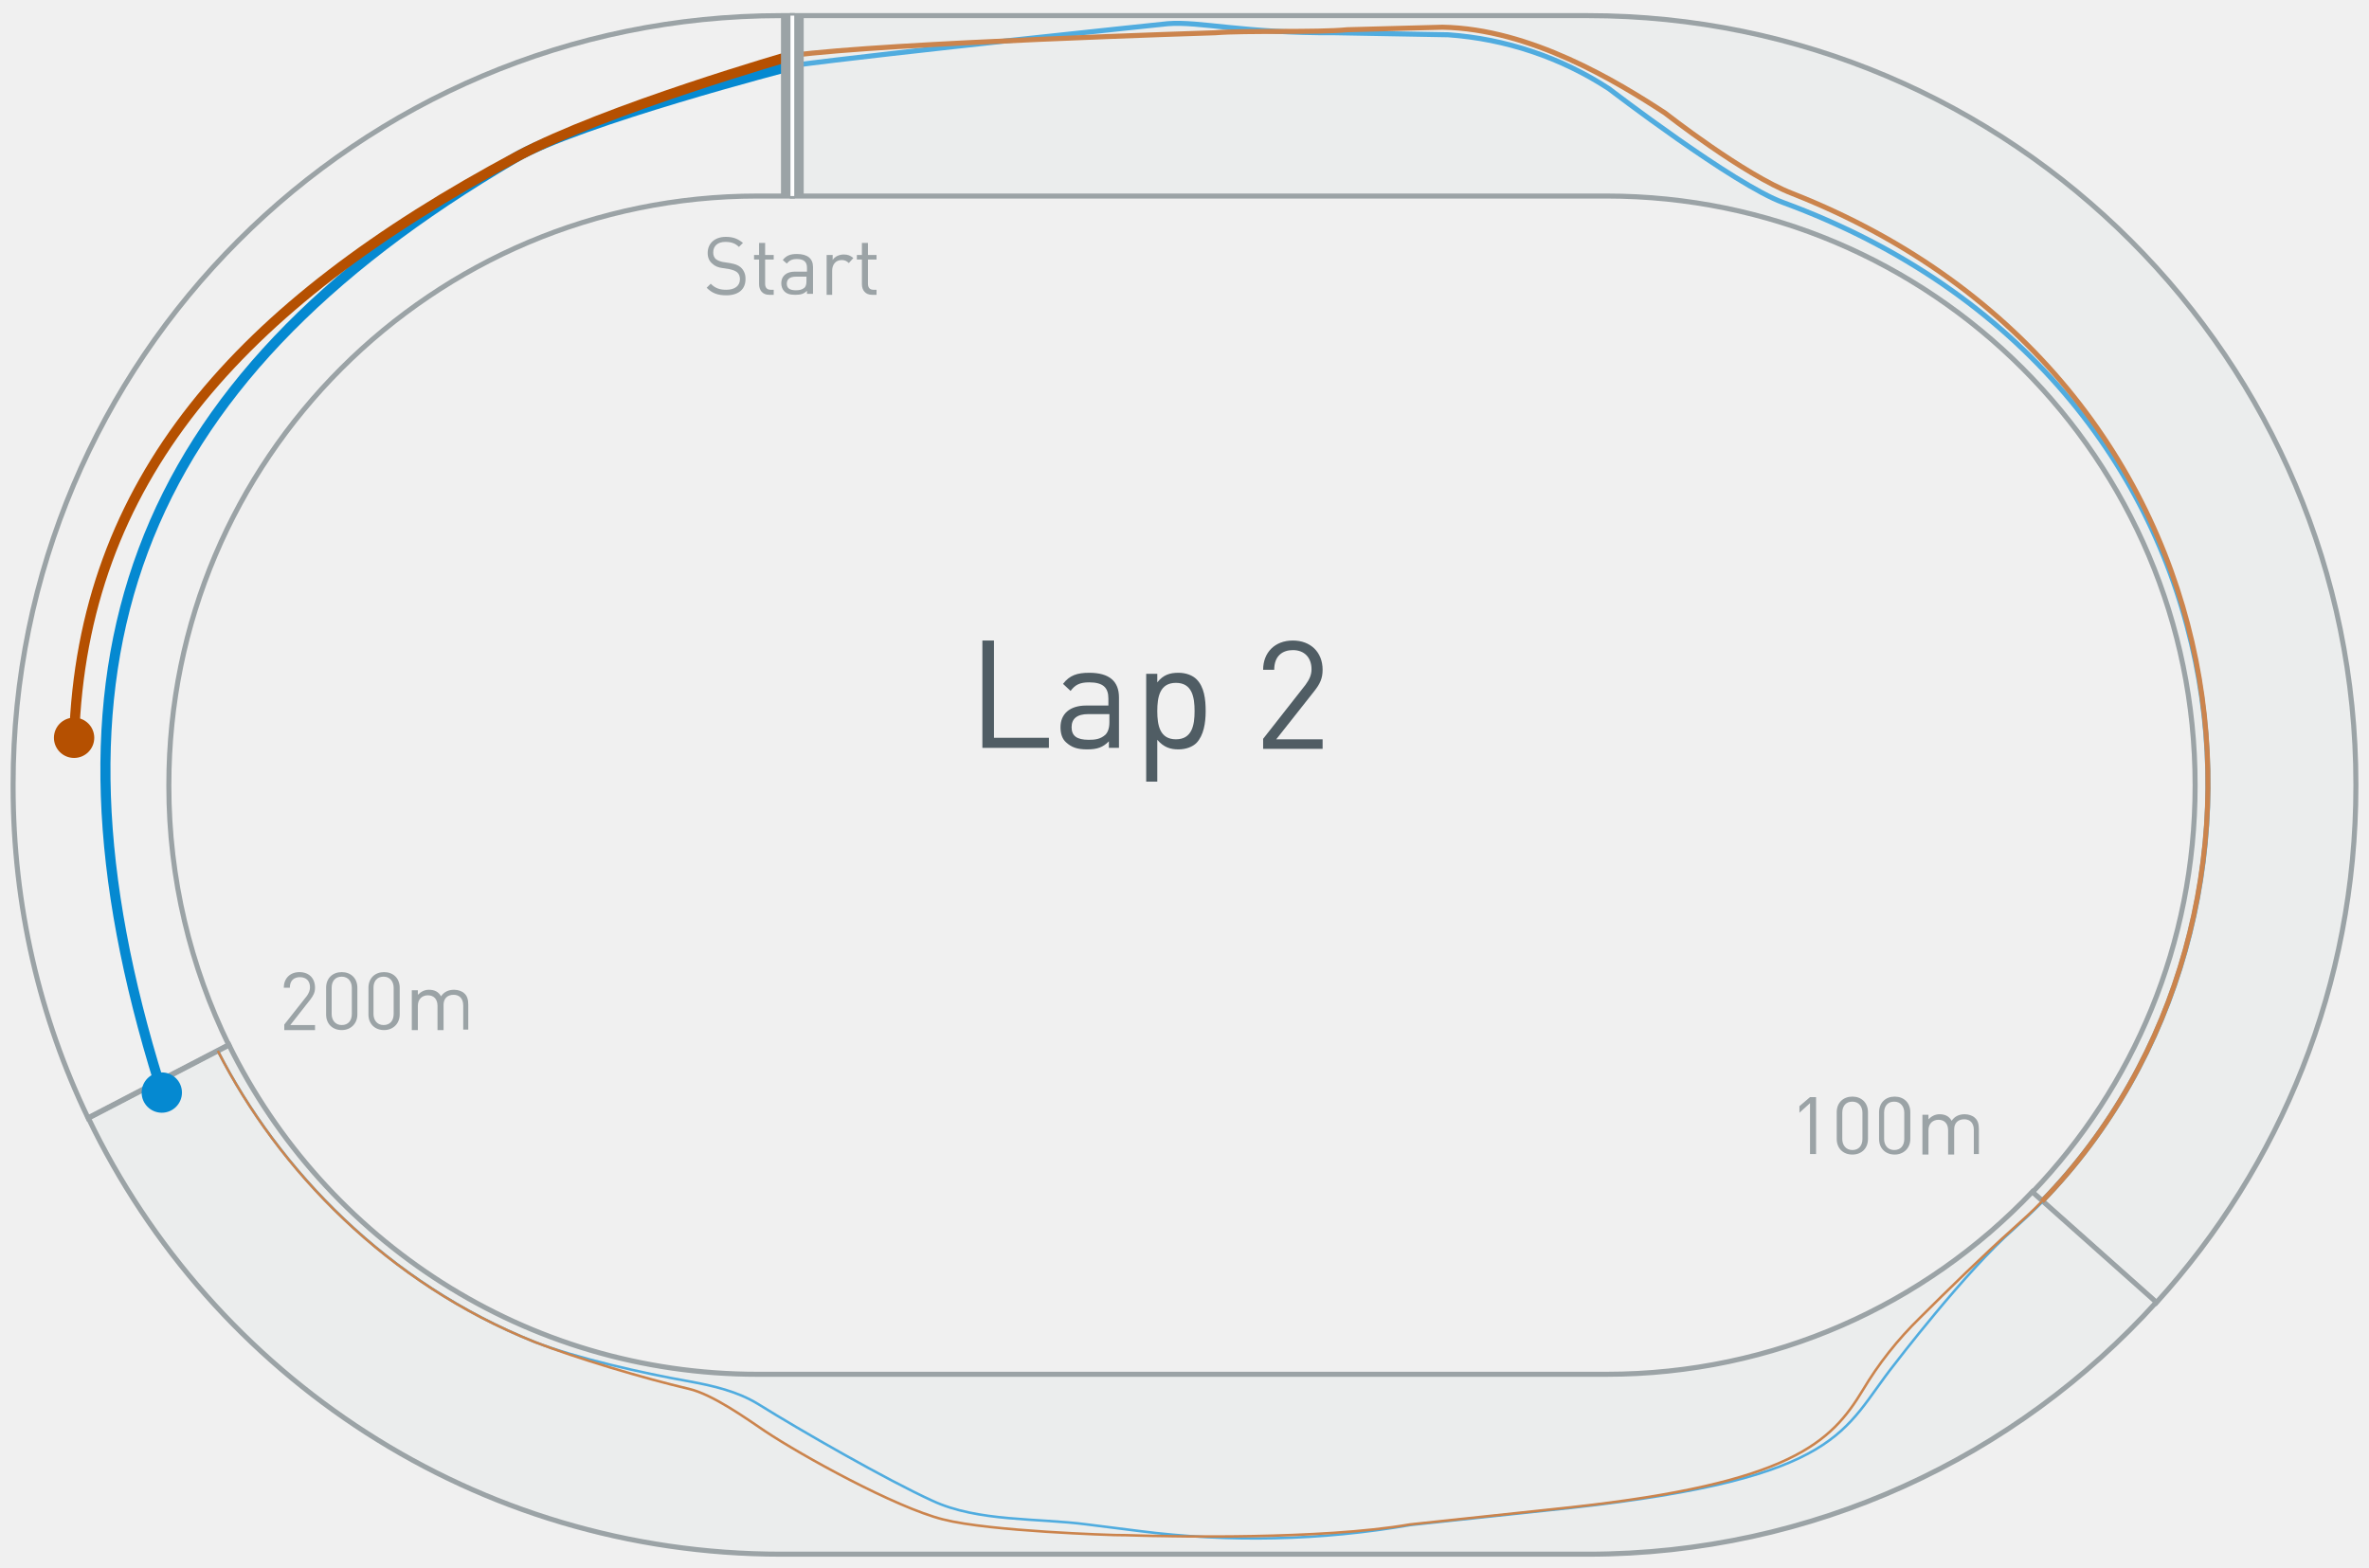
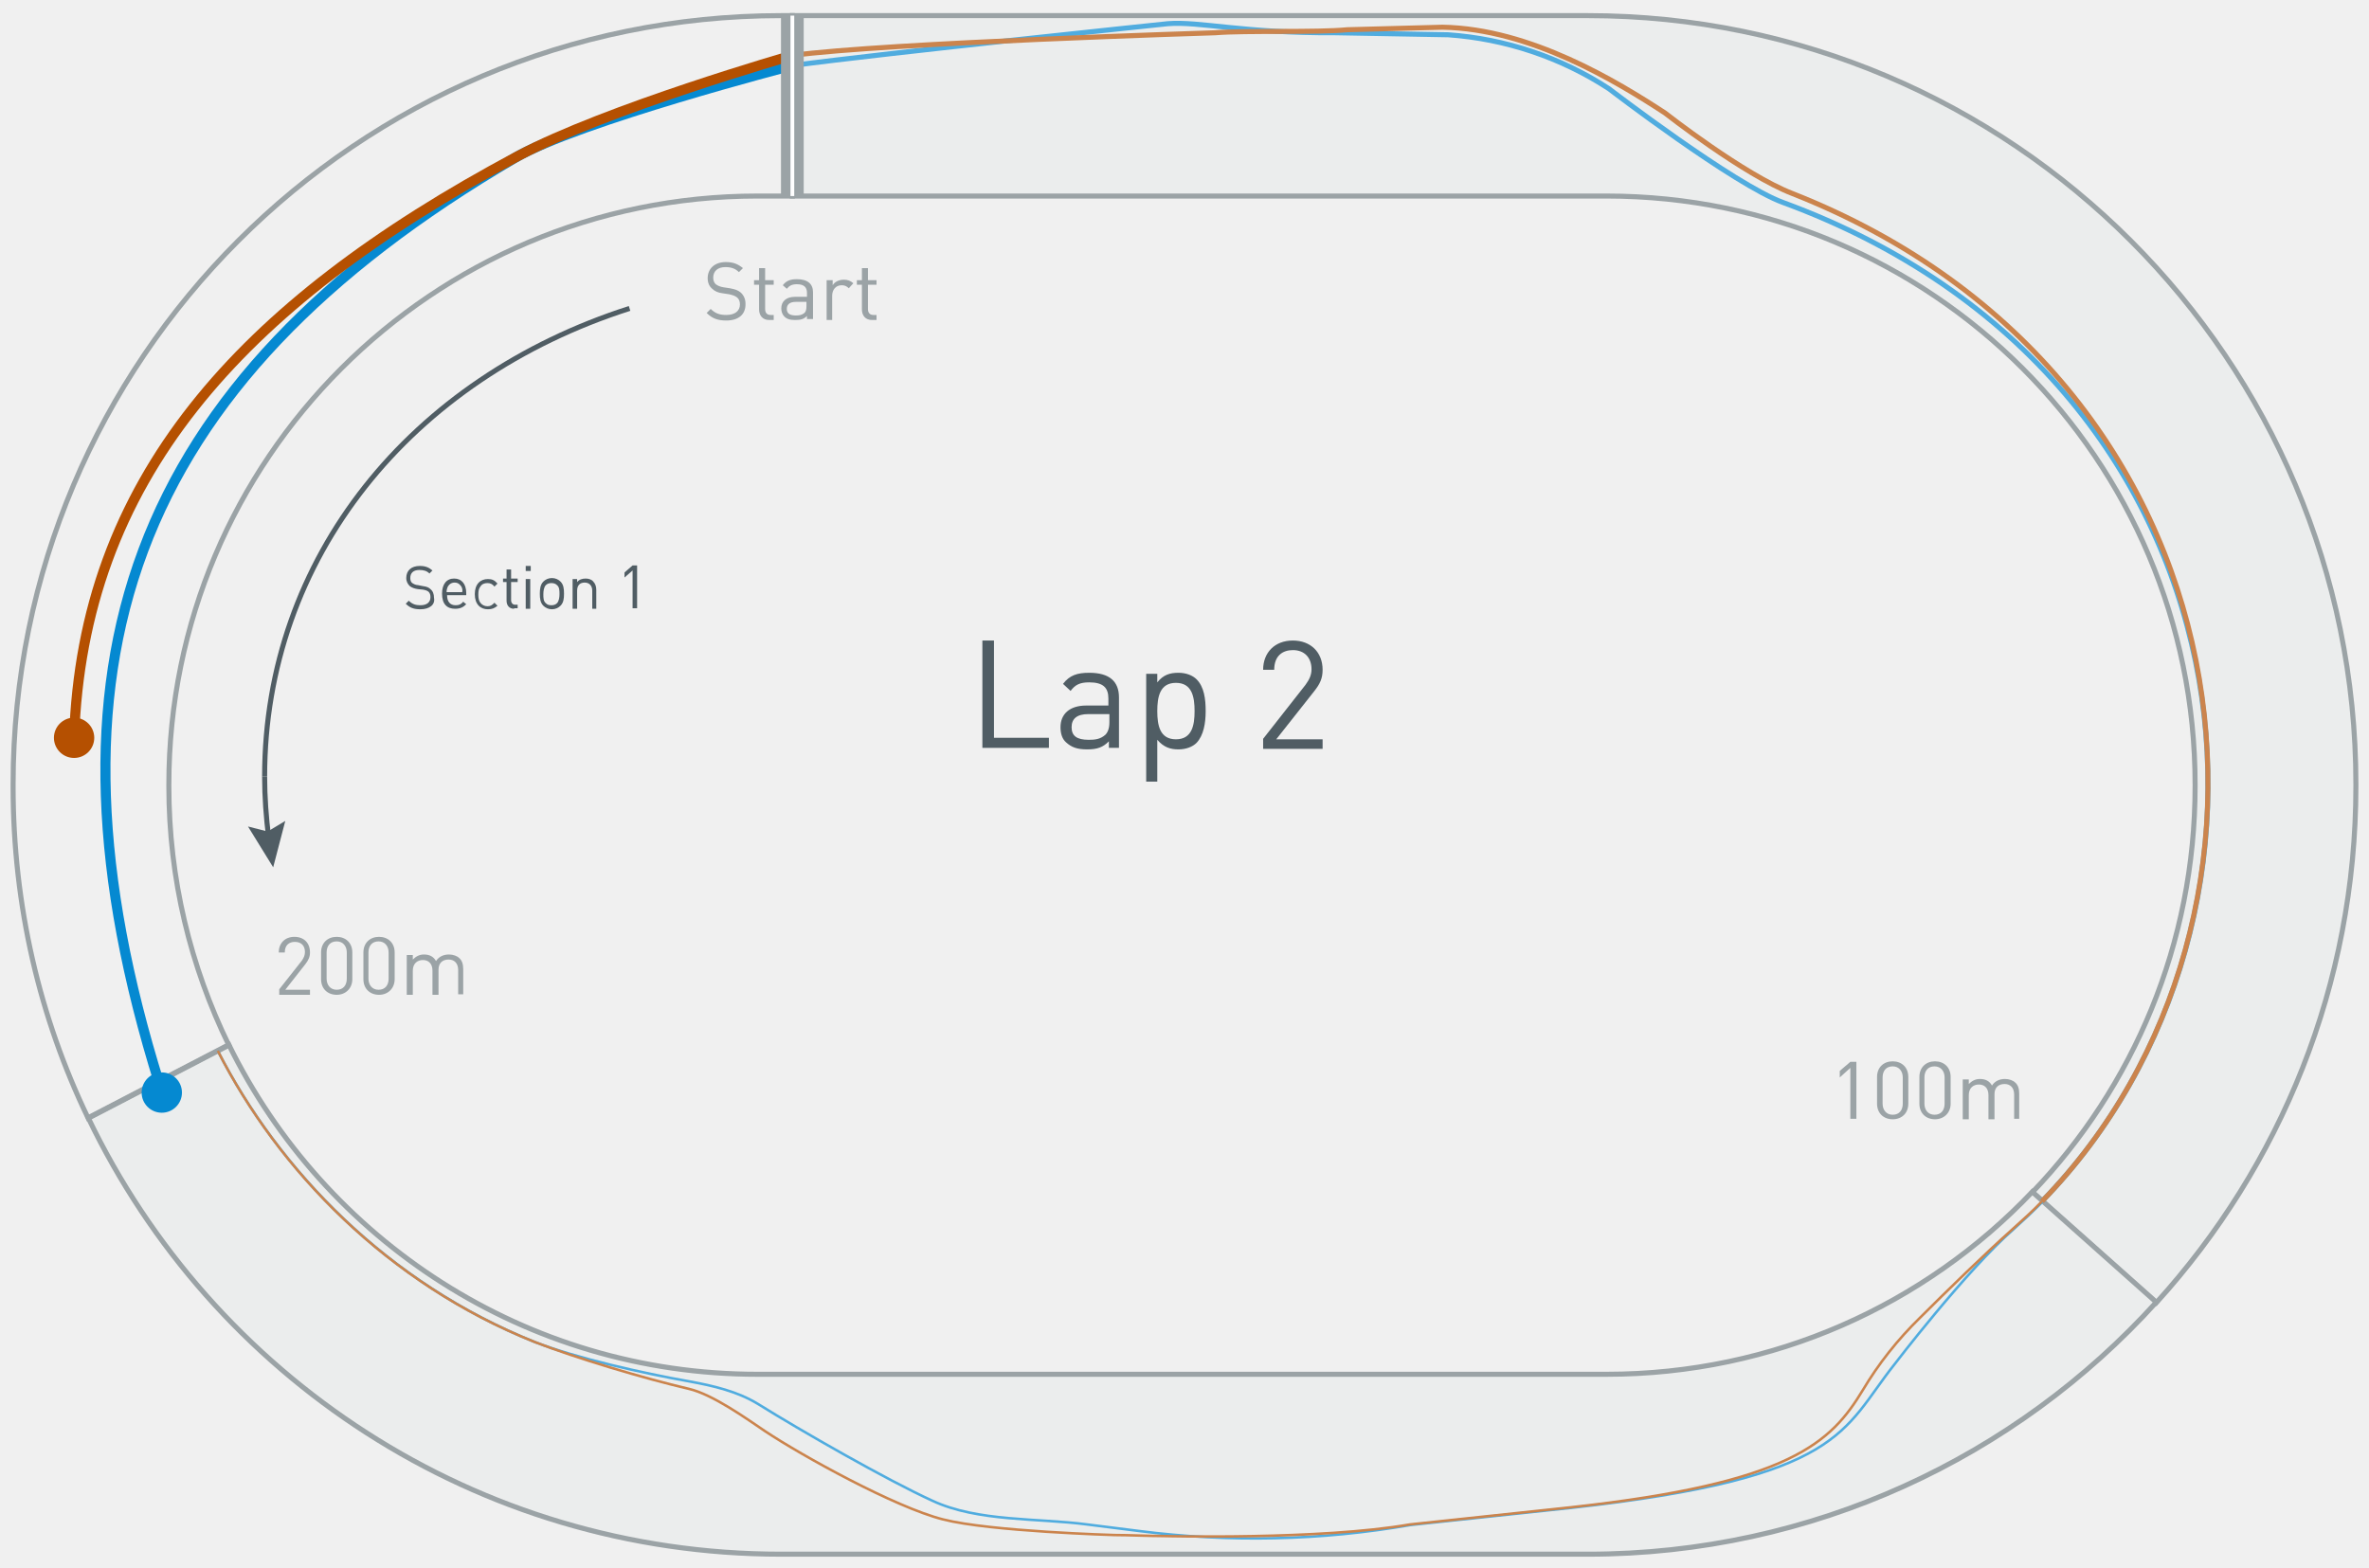
<svg xmlns="http://www.w3.org/2000/svg" version="1.1" x="0px" y="0px" viewBox="0 0 470 311" enable-background="new 0 0 470 311" xml:space="preserve">
  <g id="Layer_4">
    <g>
      <path fill="#EBEDED" stroke="#9BA3A6" stroke-miterlimit="10" d="M467.4,155.6C467.4,71.4,399.1,3.1,315,3.1H157.2v35.8h161.5    c64.5,0,116.8,52.3,116.8,116.8v0.3c0,31.3-12.3,59.7-32.3,80.6l24.6,21.9c24.6-27.1,39.6-63,39.6-102.5V155.6z" />
      <path fill="#EBEDED" stroke="#9BA3A6" stroke-miterlimit="10" d="M318.7,272.7H150.3c-46.1,0-85.9-26.7-104.9-65.4l-27.9,14.5    c24.6,51.3,76.9,86.6,137.5,86.6H315c44.7,0,85-19.3,112.8-50l-24.6-21.9C381.9,258.9,351.9,272.7,318.7,272.7z" />
      <path fill="none" stroke="#9BA3A6" stroke-miterlimit="10" d="M33.5,156v-0.3c0-64.5,52.3-116.8,116.8-116.8h6.9V3.1H155    C70.9,3.1,2.6,71.4,2.6,155.6v0.5c0,23.6,5.3,45.9,14.9,65.8l27.9-14.5C37.8,191.8,33.5,174.4,33.5,156z" />
    </g>
    <path fill="none" stroke="#50ACDF" stroke-width="0.5" stroke-miterlimit="10" d="M43.2,208.5c12.1,23.7,33.7,46.1,62.9,57.8   c8.2,3.2,21.5,6.2,30.6,7.8c4.9,0.9,9.6,2,13.7,4.5c8.5,5.3,25.6,15.1,34.6,19.2c9,4.2,20.9,3.4,30.7,4.7l10.3,1.3   c17.9,2.3,36.1,1.9,53.9-1.2l31.9-3.4c54-6,53.7-15.4,64-28.4c0,0,14.2-18.6,23.7-26.9c2.1-1.9,3.7-3.4,5.7-5.4" />
    <path fill="none" stroke="#50ACDF" stroke-miterlimit="10" d="M405.1,238.4c54.8-56.2,43.6-163.3-51.3-198.2   c-9.7-3.5-34.6-22.6-34.6-22.6c-9.5-6.2-20.5-9.9-31.9-10.7L265,6.5c-18.4,0.1-27-2.3-33.3-1.8c0,0-55.8,5.8-74.5,8.3" />
    <path fill="none" stroke="#CB844D" stroke-miterlimit="10" d="M405.1,238.4c54.8-56.2,43.2-163.5-49.5-200   c-9.6-3.7-25.3-16-25.3-16c-9.5-6.2-26.7-16.7-44.1-17l-18.9,0.5c-6.1,0.6-20,0.1-26.2,0.6c0,0-65.3,2-83.9,4.5" />
    <path id="_x3C_Path_x3E__3_" fill="none" stroke="#0589D1" stroke-width="2" stroke-miterlimit="10" d="M157.2,13   c0,0-42.5,11-55,18.3C25.2,76.4,6,132.7,31.6,215c0.2,0.6,0.4,1.2,0.6,1.8" />
    <path id="_x3C_Path_x3E__2_" fill="none" stroke="#B55001" stroke-width="2" stroke-miterlimit="10" d="M157.2,11   c0,0-36.9,10.6-54.5,20C46.9,60.8,16.4,95.7,14.7,146.4" />
    <circle fill="#0589D1" cx="32.1" cy="216.8" r="4" />
    <circle fill="#B55001" cx="14.7" cy="146.4" r="4" />
    <path fill="none" stroke="#CB844D" stroke-width="0.5" stroke-miterlimit="10" d="M43.2,208.5c12.1,23.8,33.8,46.2,62.9,57.8   c8.2,3.2,21.6,7.2,30.6,9.3c4.7,1.1,11.4,5.9,15.1,8.4c7.2,4.8,25.8,15.1,35.3,17.5c9.4,2.4,34,3.1,34,3.1c2.7,0,7.1,0.2,9.8,0.2   c0,0,31,0.8,48.8-2.3l31.9-3.4c43.8-4.8,51.7-12.9,58-23.3c3.1-5.2,6.9-10,11.3-14.3c5.4-5.4,13-12.8,18.5-17.7   c2.1-1.9,3.8-3.4,5.7-5.4" />
    <g>
      <line fill="none" stroke="#9BA3A6" stroke-width="4.507" stroke-miterlimit="10" x1="157.2" y1="38.9" x2="157.2" y2="3.1" />
      <line fill="none" stroke="#FFFFFF" stroke-width="0.751" stroke-miterlimit="10" x1="157.2" y1="38.9" x2="157.2" y2="3.1" />
    </g>
    <g>
      <g>
        <path fill="#505D64" d="M194.9,148.5v-21.4h2.3v19.3h10.9v2H194.9z" />
        <path fill="#505D64" d="M220,148.5v-1.4c-1.2,1.2-2.3,1.6-4.3,1.6c-2,0-3.1-0.4-4.2-1.4c-0.8-0.7-1.1-1.8-1.1-3     c0-2.6,1.8-4.3,5.1-4.3h4.4v-1.4c0-2.1-1-3.2-3.8-3.2c-1.9,0-2.8,0.5-3.7,1.7l-1.5-1.4c1.3-1.7,2.8-2.2,5.2-2.2     c4,0,5.9,1.7,5.9,4.9v10H220z M220,141.7h-4.1c-2.2,0-3.3,0.9-3.3,2.6c0,1.7,1,2.5,3.4,2.5c1.2,0,2.3-0.1,3.3-1     c0.5-0.5,0.8-1.3,0.8-2.5V141.7z" />
        <path fill="#505D64" d="M237.4,147.4c-0.8,0.8-2.1,1.3-3.6,1.3c-1.6,0-2.9-0.4-4.2-1.9v8.3h-2.2v-21.4h2.2v1.7     c1.2-1.5,2.5-1.9,4.2-1.9c1.5,0,2.8,0.5,3.6,1.3c1.5,1.5,1.8,3.9,1.8,6.3C239.2,143.5,238.8,145.9,237.4,147.4z M233.3,135.5     c-3.2,0-3.7,2.8-3.7,5.6s0.5,5.6,3.7,5.6c3.2,0,3.7-2.8,3.7-5.6S236.5,135.5,233.3,135.5z" />
        <path fill="#505D64" d="M250.6,148.5v-1.9l8.4-10.7c0.8-1.1,1.2-2,1.2-3.1c0-2.3-1.4-3.8-3.7-3.8c-2,0-3.7,1.1-3.7,3.9h-2.2     c0-3.4,2.3-5.8,5.9-5.8c3.5,0,5.9,2.3,5.9,5.8c0,1.7-0.5,2.8-1.7,4.3l-7.5,9.5h9.2v1.9H250.6z" />
      </g>
    </g>
  </g>
+   <g id="section1">
+     <g>
+       <g>
+         <g>
+           <path fill="none" stroke="#505D64" stroke-miterlimit="10" d="M53.3,166.2c-0.5-4-0.8-8.1-0.8-12.1" />
+           <g>
+             <polygon fill="#505D64" points="56.6,162.9 53.1,165 49.2,164 54.2,172.1      " />
+           </g>
+         </g>
+       </g>
+       <path fill="none" stroke="#505D64" stroke-miterlimit="10" d="M52.5,154.1c0-43.4,29-79,72.4-92.9" />
+     </g>
+     <g>
+       <g>
+         <path fill="#505D64" d="M83.4,120.9c-1.3,0-2.1-0.3-2.9-1.1l0.6-0.6c0.7,0.7,1.4,0.9,2.3,0.9c1.3,0,2-0.6,2-1.6     c0-0.5-0.1-0.8-0.4-1.1c-0.3-0.2-0.5-0.3-1.1-0.4l-1-0.1c-0.7-0.1-1.2-0.3-1.6-0.6c-0.4-0.4-0.7-0.9-0.7-1.6c0-1.5,1-2.4,2.7-2.4     c1.1,0,1.8,0.3,2.5,0.9l-0.6,0.6c-0.5-0.5-1.1-0.7-2-0.7c-1.2,0-1.8,0.6-1.8,1.6c0,0.4,0.1,0.8,0.4,1c0.3,0.2,0.7,0.4,1.1,0.4     l1,0.2c0.8,0.1,1.2,0.3,1.5,0.6c0.5,0.4,0.7,1,0.7,1.7C86.4,120,85.2,120.9,83.4,120.9z" />
+         <path fill="#505D64" d="M88.7,118.1c0,1.3,0.6,2,1.7,2c0.7,0,1.1-0.2,1.5-0.7l0.6,0.5c-0.6,0.6-1.2,0.9-2.2,0.9     c-1.6,0-2.6-0.9-2.6-3c0-1.9,0.9-3,2.4-3c1.5,0,2.4,1.1,2.4,2.9v0.4H88.7z M91.6,116.5c-0.3-0.5-0.7-0.9-1.4-0.9     c-0.6,0-1.1,0.3-1.4,0.9c-0.1,0.3-0.2,0.5-0.2,1h3.1C91.8,117,91.7,116.8,91.6,116.5z" />
+         <path fill="#505D64" d="M96.8,120.9c-1.5,0-2.6-1-2.6-3c0-2,1.1-3,2.6-3c0.8,0,1.3,0.2,1.9,0.9l-0.6,0.6     c-0.4-0.5-0.8-0.7-1.4-0.7c-0.6,0-1.1,0.2-1.4,0.7c-0.3,0.4-0.4,0.8-0.4,1.6c0,0.7,0.1,1.2,0.4,1.6c0.3,0.4,0.8,0.7,1.4,0.7     c0.6,0,0.9-0.2,1.4-0.7l0.6,0.6C98.1,120.7,97.6,120.9,96.8,120.9z" />
+         <path fill="#505D64" d="M102,120.8c-1,0-1.5-0.7-1.5-1.6v-3.7h-0.7v-0.7h0.7v-1.8h0.9v1.8h1.3v0.7h-1.3v3.6     c0,0.5,0.3,0.9,0.8,0.9h0.5v0.7H102z" />
+         <path fill="#505D64" d="M104.3,113.3v-1h1v1H104.3z M104.3,120.8v-5.9h0.9v5.9H104.3z" />
+         <path fill="#505D64" d="M111.2,120.2c-0.4,0.4-1,0.7-1.7,0.7c-0.7,0-1.3-0.3-1.7-0.7c-0.6-0.6-0.7-1.4-0.7-2.4     c0-0.9,0.1-1.8,0.7-2.4c0.4-0.4,1-0.7,1.7-0.7c0.7,0,1.3,0.3,1.7,0.7c0.6,0.6,0.7,1.4,0.7,2.4     C111.9,118.8,111.8,119.6,111.2,120.2z M110.5,116.1c-0.3-0.3-0.7-0.4-1.1-0.4c-0.4,0-0.8,0.1-1.1,0.4c-0.4,0.4-0.5,1.2-0.5,1.8     c0,0.7,0,1.4,0.5,1.8c0.3,0.3,0.6,0.4,1.1,0.4c0.4,0,0.8-0.1,1.1-0.4c0.4-0.4,0.5-1.2,0.5-1.8C111,117.2,111,116.5,110.5,116.1z" />
+         <path fill="#505D64" d="M117.5,120.8v-3.6c0-1-0.6-1.6-1.5-1.6s-1.5,0.5-1.5,1.6v3.6h-0.9v-5.9h0.9v0.6c0.4-0.5,1-0.7,1.7-0.7     c0.6,0,1.2,0.2,1.5,0.6c0.4,0.4,0.6,1,0.6,1.6v3.8H117.5z" />
+         <path fill="#505D64" d="M125.5,120.8v-7.6l-1.6,1.4v-1l1.6-1.4h0.9v8.5H125.5z" />
+       </g>
+     </g>
+   </g>
  <g id="Label">
    <g>
-       <path fill="#9BA3A6" d="M144.1,58.6c-1.7,0-2.8-0.4-3.9-1.5l0.8-0.8c0.9,0.9,1.8,1.2,3.1,1.2c1.7,0,2.7-0.8,2.7-2.1    c0-0.6-0.2-1.1-0.6-1.4c-0.4-0.3-0.7-0.4-1.5-0.6l-1.3-0.2c-0.9-0.1-1.6-0.4-2.1-0.9c-0.6-0.5-0.9-1.2-0.9-2.1    c0-1.9,1.4-3.2,3.6-3.2c1.5,0,2.4,0.4,3.4,1.2l-0.8,0.8c-0.7-0.7-1.5-1-2.7-1c-1.5,0-2.4,0.8-2.4,2.1c0,0.6,0.2,1,0.5,1.3    c0.4,0.3,0.9,0.5,1.5,0.6l1.3,0.2c1.1,0.2,1.6,0.4,2.1,0.8c0.6,0.5,1,1.3,1,2.2C148,57.4,146.5,58.6,144.1,58.6z" />
-       <path fill="#9BA3A6" d="M152.6,58.5c-1.3,0-2-0.9-2-2.1v-4.9h-1v-0.9h1v-2.4h1.2v2.4h1.7v0.9h-1.7v4.8c0,0.7,0.3,1.2,1.1,1.2h0.6    v1H152.6z" />
-       <path fill="#9BA3A6" d="M160.1,58.5v-0.8c-0.6,0.6-1.2,0.8-2.3,0.8c-1.1,0-1.7-0.2-2.2-0.7c-0.4-0.4-0.6-1-0.6-1.6    c0-1.4,1-2.3,2.7-2.3h2.4v-0.8c0-1.1-0.6-1.7-2-1.7c-1,0-1.5,0.3-2,0.9l-0.8-0.7c0.7-0.9,1.5-1.2,2.8-1.2c2.1,0,3.2,0.9,3.2,2.6    v5.3H160.1z M160.1,54.9h-2.2c-1.2,0-1.8,0.5-1.8,1.4c0,0.9,0.6,1.3,1.8,1.3c0.7,0,1.2-0.1,1.7-0.5c0.3-0.3,0.4-0.7,0.4-1.4V54.9z    " />
-       <path fill="#9BA3A6" d="M168.4,52.2c-0.4-0.4-0.8-0.6-1.4-0.6c-1.2,0-1.9,0.9-1.9,2.1v4.8H164v-7.9h1.2v1c0.4-0.7,1.3-1.1,2.2-1.1    c0.8,0,1.3,0.2,1.9,0.7L168.4,52.2z" />
-       <path fill="#9BA3A6" d="M173,58.5c-1.3,0-2-0.9-2-2.1v-4.9h-1v-0.9h1v-2.4h1.2v2.4h1.7v0.9h-1.7v4.8c0,0.7,0.3,1.2,1.1,1.2h0.6v1    H173z" />
+       <path fill="#9BA3A6" d="M144.1,63.6c-1.7,0-2.8-0.4-3.9-1.5l0.8-0.8c0.9,0.9,1.8,1.2,3.1,1.2c1.7,0,2.7-0.8,2.7-2.1    c0-0.6-0.2-1.1-0.6-1.4c-0.4-0.3-0.7-0.4-1.5-0.6l-1.3-0.2c-0.9-0.1-1.6-0.4-2.1-0.9c-0.6-0.5-0.9-1.2-0.9-2.1    c0-1.9,1.4-3.2,3.6-3.2c1.5,0,2.4,0.4,3.4,1.2l-0.8,0.8c-0.7-0.7-1.5-1-2.7-1c-1.5,0-2.4,0.8-2.4,2.1c0,0.6,0.2,1,0.5,1.3    c0.4,0.3,0.9,0.5,1.5,0.6l1.3,0.2c1.1,0.2,1.6,0.4,2.1,0.8c0.6,0.5,1,1.3,1,2.2C148,62.4,146.5,63.6,144.1,63.6z" />
+       <path fill="#9BA3A6" d="M152.6,63.5c-1.3,0-2-0.9-2-2.1v-4.9h-1v-0.9h1v-2.4h1.2v2.4h1.7v0.9h-1.7v4.8c0,0.7,0.3,1.2,1.1,1.2h0.6    v1H152.6z" />
+       <path fill="#9BA3A6" d="M160.1,63.5v-0.8c-0.6,0.6-1.2,0.8-2.3,0.8c-1.1,0-1.7-0.2-2.2-0.7c-0.4-0.4-0.6-1-0.6-1.6    c0-1.4,1-2.3,2.7-2.3h2.4v-0.8c0-1.1-0.6-1.7-2-1.7c-1,0-1.5,0.3-2,0.9l-0.8-0.7c0.7-0.9,1.5-1.2,2.8-1.2c2.1,0,3.2,0.9,3.2,2.6    v5.3H160.1z M160.1,59.9h-2.2c-1.2,0-1.8,0.5-1.8,1.4c0,0.9,0.6,1.3,1.8,1.3c0.7,0,1.2-0.1,1.7-0.5c0.3-0.3,0.4-0.7,0.4-1.4V59.9z    " />
+       <path fill="#9BA3A6" d="M168.4,57.2c-0.4-0.4-0.8-0.6-1.4-0.6c-1.2,0-1.9,0.9-1.9,2.1v4.8H164v-7.9h1.2v1c0.4-0.7,1.3-1.1,2.2-1.1    c0.8,0,1.3,0.2,1.9,0.7L168.4,57.2z" />
+       <path fill="#9BA3A6" d="M173,63.5c-1.3,0-2-0.9-2-2.1v-4.9h-1v-0.9h1v-2.4h1.2v2.4h1.7v0.9h-1.7v4.8c0,0.7,0.3,1.2,1.1,1.2h0.6v1    H173z" />
    </g>
    <g>
-       <path fill="#9BA3A6" d="M359.1,229v-10.1l-2.1,1.9v-1.3l2.1-1.8h1.2V229H359.1z" />
-       <path fill="#9BA3A6" d="M367.5,229.1c-1.8,0-3.1-1.2-3.1-3.1v-5.3c0-1.9,1.3-3.1,3.1-3.1c1.8,0,3.1,1.2,3.1,3.1v5.3    C370.6,227.9,369.3,229.1,367.5,229.1z M369.5,220.8c0-1.2-0.7-2.2-2-2.2s-2,0.9-2,2.2v5.2c0,1.2,0.7,2.2,2,2.2s2-0.9,2-2.2V220.8    z" />
-       <path fill="#9BA3A6" d="M375.9,229.1c-1.8,0-3.1-1.2-3.1-3.1v-5.3c0-1.9,1.3-3.1,3.1-3.1c1.8,0,3.1,1.2,3.1,3.1v5.3    C379,227.9,377.6,229.1,375.9,229.1z M377.8,220.8c0-1.2-0.7-2.2-2-2.2s-2,0.9-2,2.2v5.2c0,1.2,0.7,2.2,2,2.2s2-0.9,2-2.2V220.8z" />
-       <path fill="#9BA3A6" d="M391.6,229v-4.8c0-1.4-0.8-2.1-1.9-2.1c-1.2,0-2,0.7-2,2v5h-1.2v-4.8c0-1.4-0.8-2.1-1.9-2.1s-2,0.7-2,2.1    v4.8h-1.2v-7.9h1.2v0.9c0.6-0.6,1.3-1,2.2-1c1.1,0,1.9,0.4,2.4,1.3c0.6-0.9,1.5-1.3,2.6-1.3c0.8,0,1.6,0.3,2,0.7    c0.6,0.5,0.8,1.3,0.8,2.2v5H391.6z" />
+       <path fill="#9BA3A6" d="M367.1,222v-10.1l-2.1,1.9v-1.3l2.1-1.8h1.2V222H367.1z" />
+       <path fill="#9BA3A6" d="M375.5,222.1c-1.8,0-3.1-1.2-3.1-3.1v-5.3c0-1.9,1.3-3.1,3.1-3.1c1.8,0,3.1,1.2,3.1,3.1v5.3    C378.6,220.9,377.3,222.1,375.5,222.1z M377.5,213.8c0-1.2-0.7-2.2-2-2.2s-2,0.9-2,2.2v5.2c0,1.2,0.7,2.2,2,2.2s2-0.9,2-2.2V213.8    z" />
+       <path fill="#9BA3A6" d="M383.9,222.1c-1.8,0-3.1-1.2-3.1-3.1v-5.3c0-1.9,1.3-3.1,3.1-3.1c1.8,0,3.1,1.2,3.1,3.1v5.3    C387,220.9,385.6,222.1,383.9,222.1z M385.8,213.8c0-1.2-0.7-2.2-2-2.2s-2,0.9-2,2.2v5.2c0,1.2,0.7,2.2,2,2.2s2-0.9,2-2.2V213.8z" />
+       <path fill="#9BA3A6" d="M399.6,222v-4.8c0-1.4-0.8-2.1-1.9-2.1c-1.2,0-2,0.7-2,2v5h-1.2v-4.8c0-1.4-0.8-2.1-1.9-2.1s-2,0.7-2,2.1    v4.8h-1.2v-7.9h1.2v0.9c0.6-0.6,1.3-1,2.2-1c1.1,0,1.9,0.4,2.4,1.3c0.6-0.9,1.5-1.3,2.6-1.3c0.8,0,1.6,0.3,2,0.7    c0.6,0.5,0.8,1.3,0.8,2.2v5H399.6z" />
    </g>
    <g>
-       <path fill="#9BA3A6" d="M56.4,204.3v-1l4.5-5.7c0.4-0.6,0.6-1.1,0.6-1.7c0-1.2-0.7-2-2-2c-1.1,0-2,0.6-2,2.1h-1.2    c0-1.8,1.2-3.1,3.1-3.1c1.9,0,3.1,1.2,3.1,3.1c0,0.9-0.3,1.5-0.9,2.3l-4,5.1h4.9v1H56.4z" />
-       <path fill="#9BA3A6" d="M67.8,204.4c-1.8,0-3.1-1.2-3.1-3.1v-5.3c0-1.9,1.3-3.1,3.1-3.1c1.8,0,3.1,1.2,3.1,3.1v5.3    C70.9,203.1,69.6,204.4,67.8,204.4z M69.8,196c0-1.2-0.7-2.2-2-2.2s-2,0.9-2,2.2v5.2c0,1.2,0.7,2.2,2,2.2s2-0.9,2-2.2V196z" />
-       <path fill="#9BA3A6" d="M76.2,204.4c-1.8,0-3.1-1.2-3.1-3.1v-5.3c0-1.9,1.3-3.1,3.1-3.1c1.8,0,3.1,1.2,3.1,3.1v5.3    C79.3,203.1,78,204.4,76.2,204.4z M78.1,196c0-1.2-0.7-2.2-2-2.2s-2,0.9-2,2.2v5.2c0,1.2,0.7,2.2,2,2.2s2-0.9,2-2.2V196z" />
-       <path fill="#9BA3A6" d="M91.9,204.3v-4.8c0-1.4-0.8-2.1-1.9-2.1c-1.2,0-2,0.7-2,2v5h-1.2v-4.8c0-1.4-0.8-2.1-1.9-2.1s-2,0.7-2,2.1    v4.8h-1.2v-7.9h1.2v0.9c0.6-0.6,1.3-1,2.2-1c1.1,0,1.9,0.4,2.4,1.3c0.6-0.9,1.5-1.3,2.6-1.3c0.8,0,1.6,0.3,2,0.7    c0.6,0.5,0.8,1.3,0.8,2.2v5H91.9z" />
+       <path fill="#9BA3A6" d="M55.4,197.3v-1l4.5-5.7c0.4-0.6,0.6-1.1,0.6-1.7c0-1.2-0.7-2-2-2c-1.1,0-2,0.6-2,2.1h-1.2    c0-1.8,1.2-3.1,3.1-3.1c1.9,0,3.1,1.2,3.1,3.1c0,0.9-0.3,1.5-0.9,2.3l-4,5.1h4.9v1H55.4z" />
+       <path fill="#9BA3A6" d="M66.8,197.4c-1.8,0-3.1-1.2-3.1-3.1v-5.3c0-1.9,1.3-3.1,3.1-3.1c1.8,0,3.1,1.2,3.1,3.1v5.3    C69.9,196.1,68.6,197.4,66.8,197.4z M68.8,189c0-1.2-0.7-2.2-2-2.2s-2,0.9-2,2.2v5.2c0,1.2,0.7,2.2,2,2.2s2-0.9,2-2.2V189z" />
+       <path fill="#9BA3A6" d="M75.2,197.4c-1.8,0-3.1-1.2-3.1-3.1v-5.3c0-1.9,1.3-3.1,3.1-3.1c1.8,0,3.1,1.2,3.1,3.1v5.3    C78.3,196.1,77,197.4,75.2,197.4z M77.1,189c0-1.2-0.7-2.2-2-2.2s-2,0.9-2,2.2v5.2c0,1.2,0.7,2.2,2,2.2s2-0.9,2-2.2V189z" />
+       <path fill="#9BA3A6" d="M90.9,197.3v-4.8c0-1.4-0.8-2.1-1.9-2.1c-1.2,0-2,0.7-2,2v5h-1.2v-4.8c0-1.4-0.8-2.1-1.9-2.1s-2,0.7-2,2.1    v4.8h-1.2v-7.9h1.2v0.9c0.6-0.6,1.3-1,2.2-1c1.1,0,1.9,0.4,2.4,1.3c0.6-0.9,1.5-1.3,2.6-1.3c0.8,0,1.6,0.3,2,0.7    c0.6,0.5,0.8,1.3,0.8,2.2v5H90.9z" />
    </g>
  </g>
</svg>
